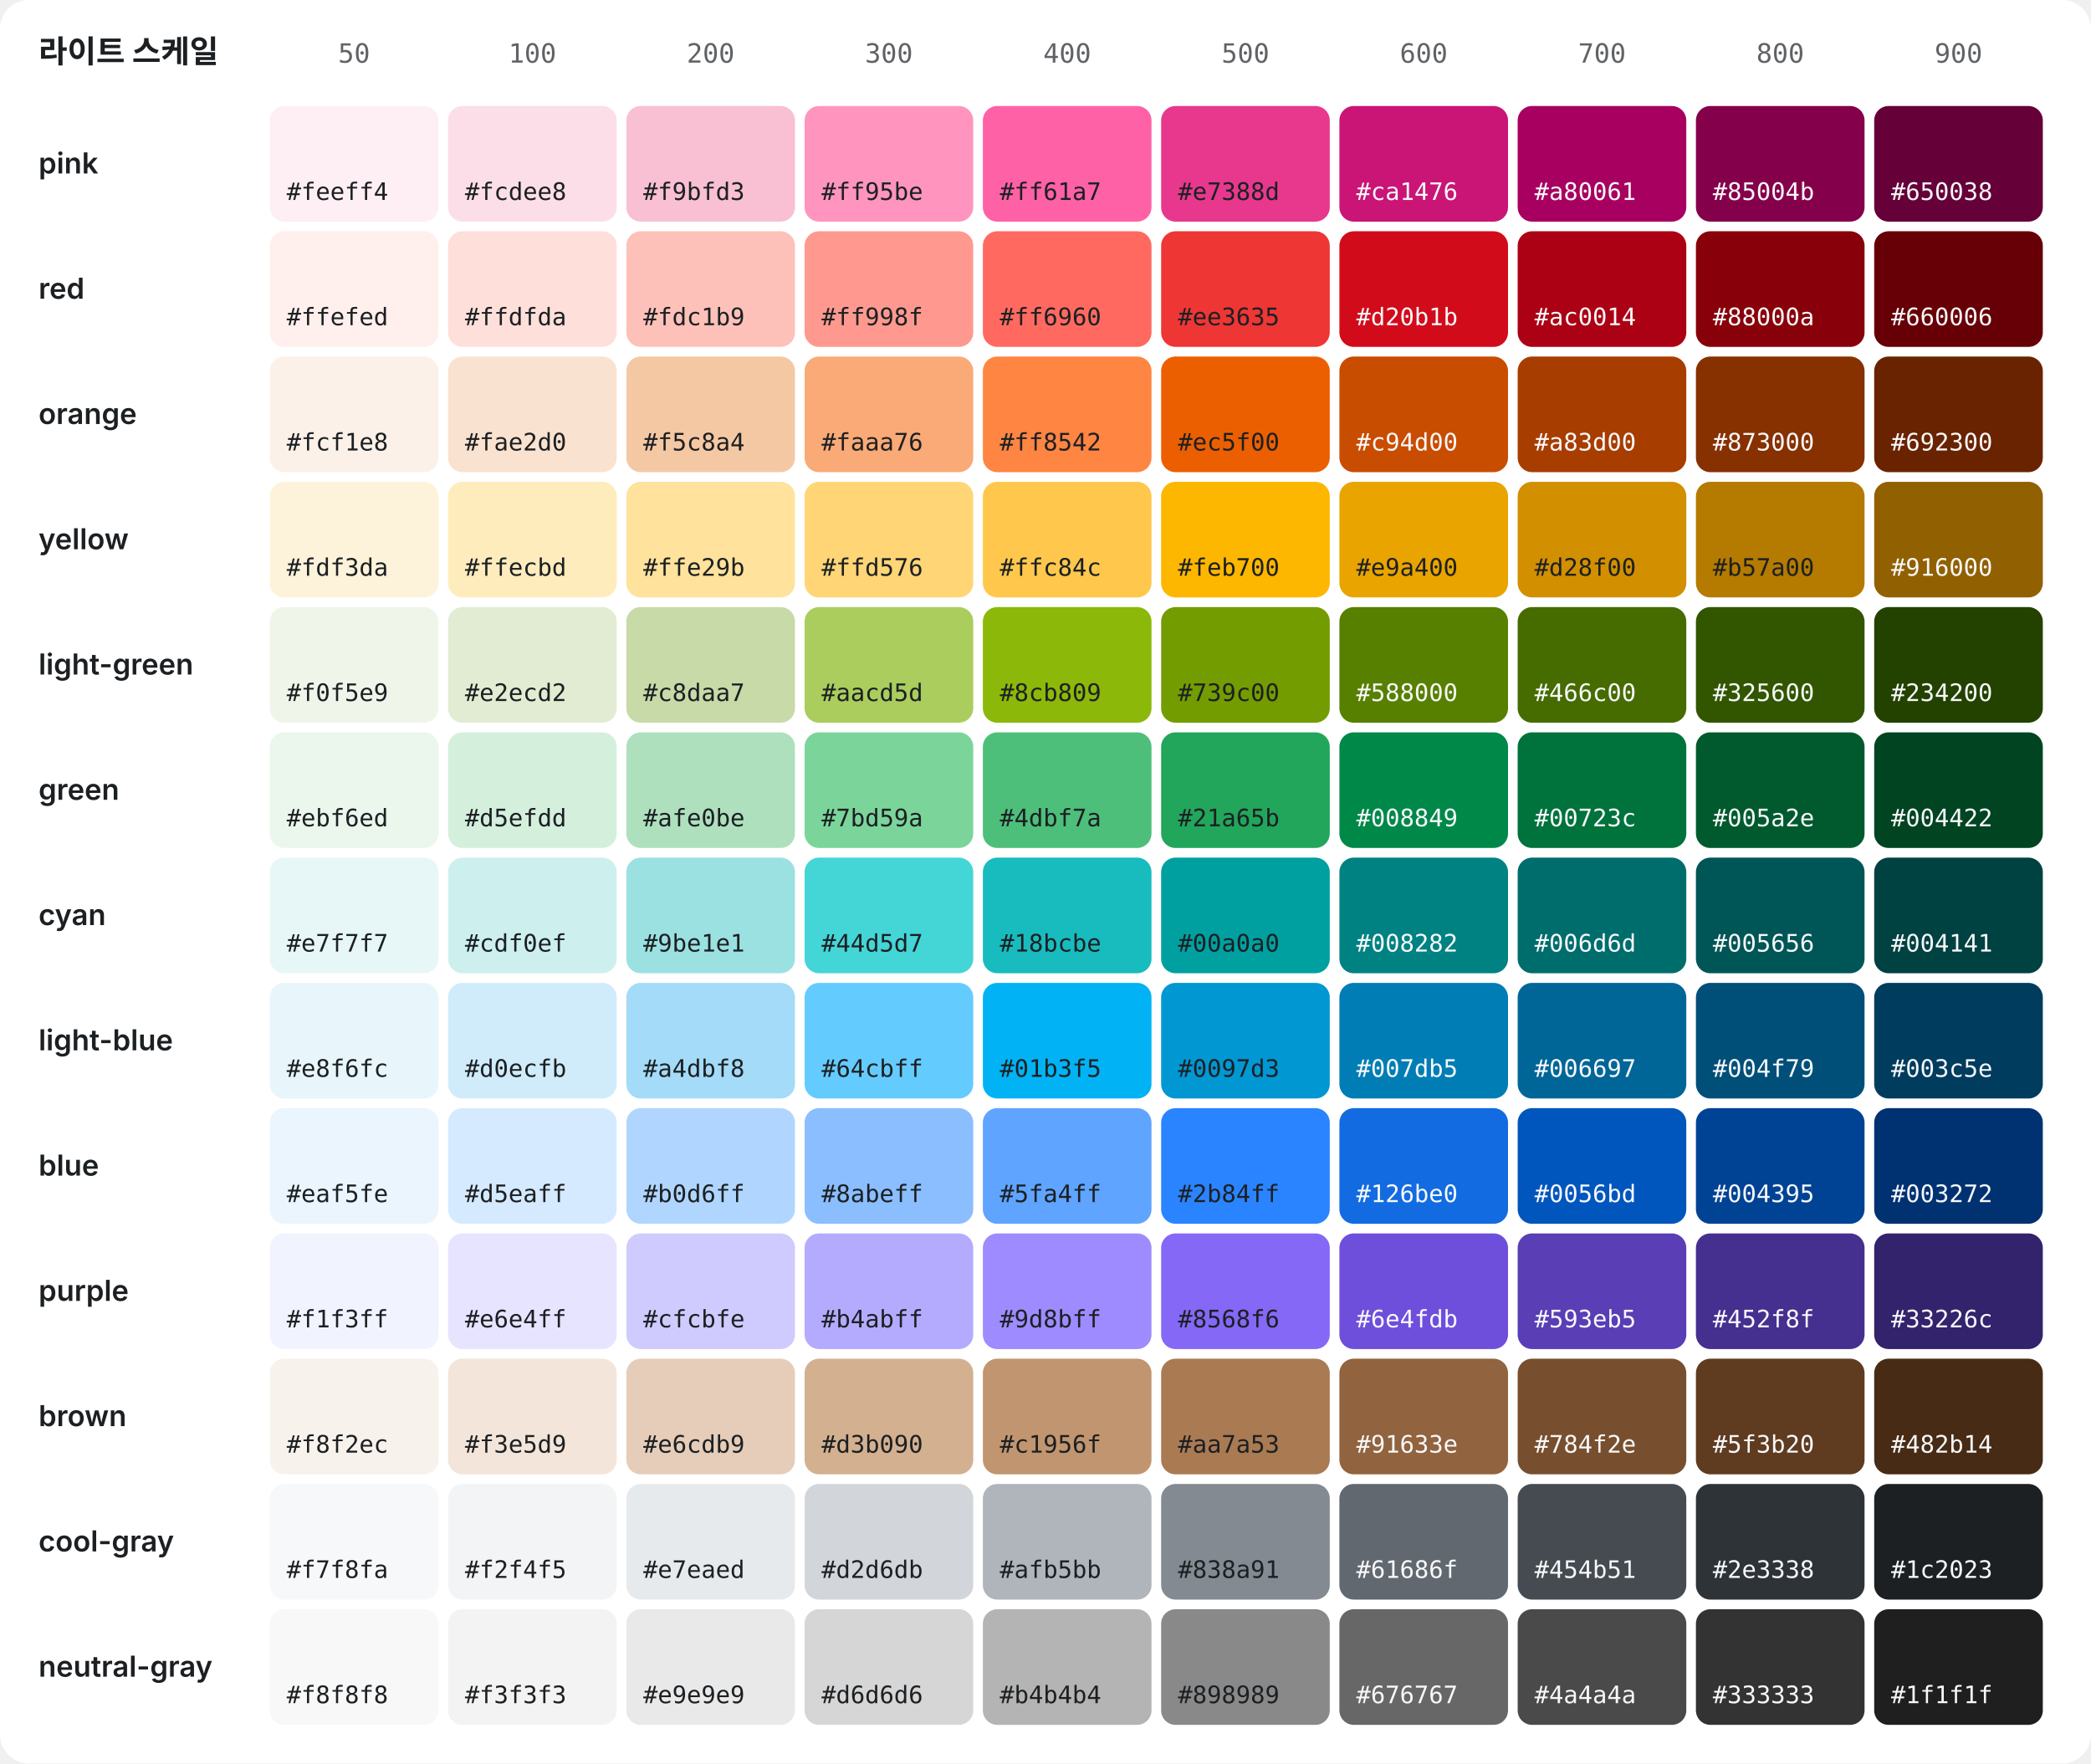
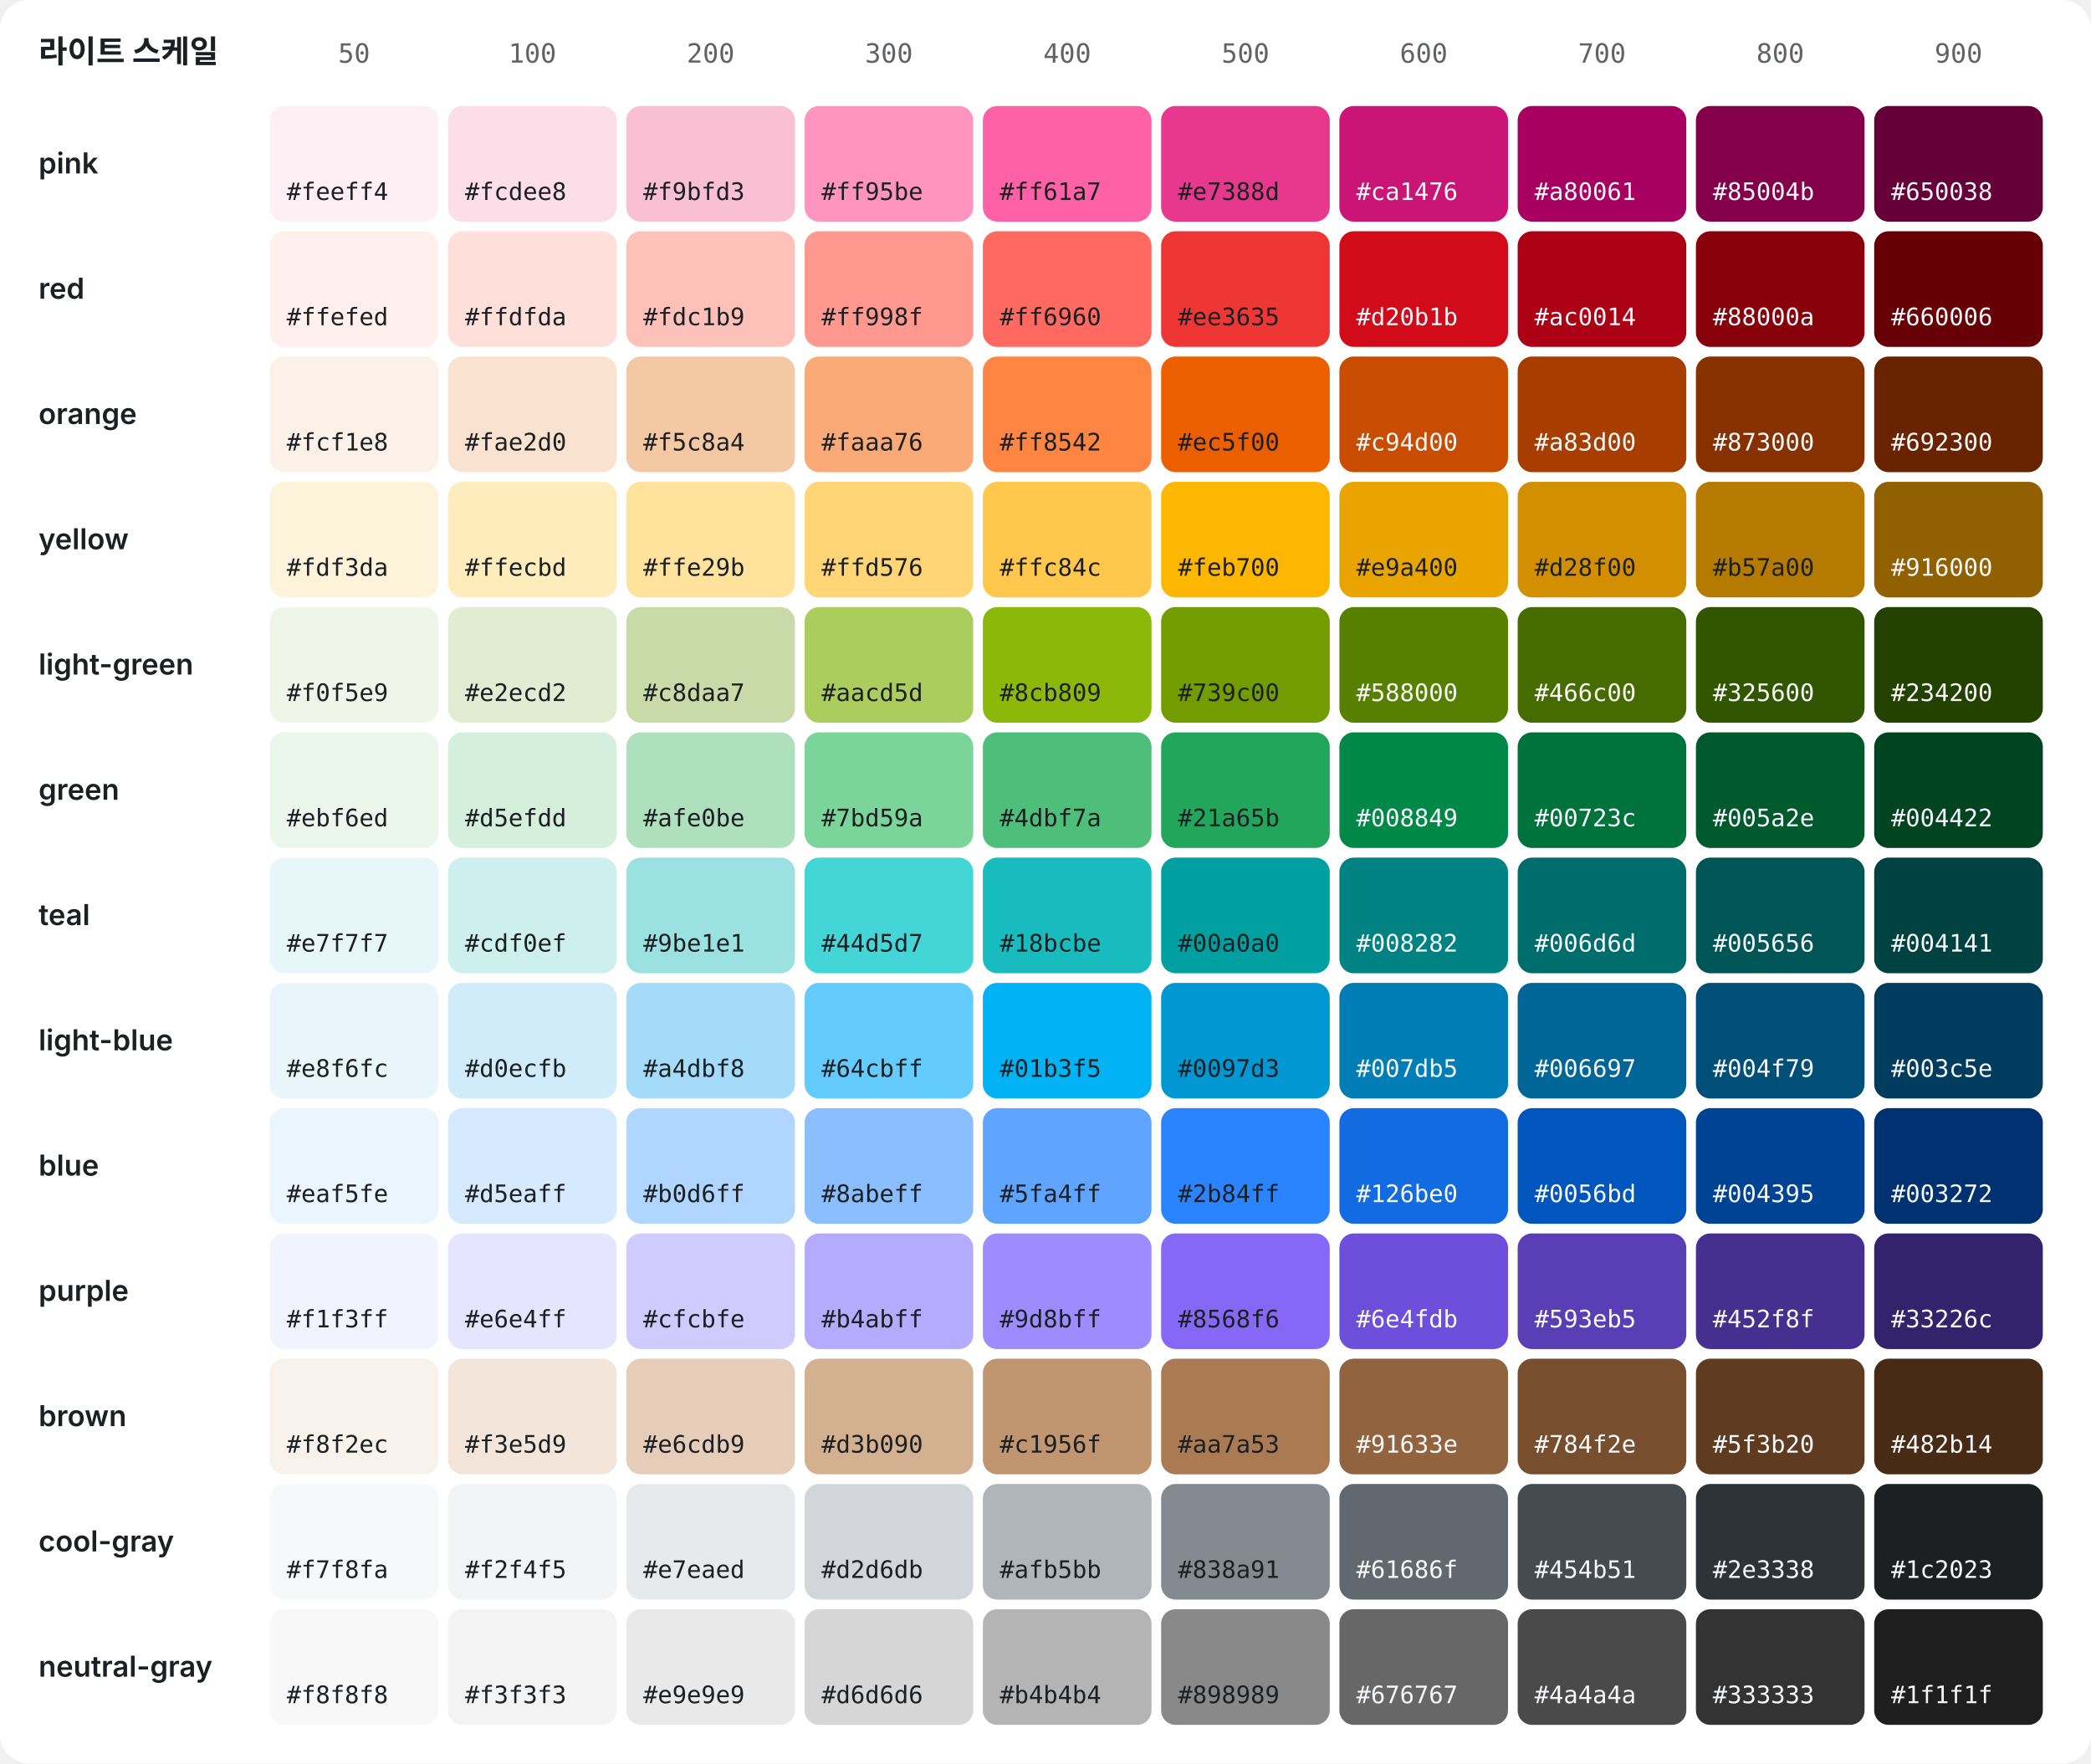
<svg xmlns="http://www.w3.org/2000/svg" width="868" height="732" viewBox="0 0 868 732">
  <rect width="868" height="732" rx="12" fill="#ffffff" />
  <text x="16" y="26" font-family="ui-sans-serif, system-ui, -apple-system, 'Apple SD Gothic Neo', sans-serif" font-size="13" font-weight="700" fill="#1c2023">라이트 스케일</text>
  <text x="147" y="26" text-anchor="middle" font-family="ui-monospace, SFMono-Regular, Menlo, monospace" font-size="11" fill="#1c2023" opacity="0.7">50</text>
  <text x="221" y="26" text-anchor="middle" font-family="ui-monospace, SFMono-Regular, Menlo, monospace" font-size="11" fill="#1c2023" opacity="0.7">100</text>
  <text x="295" y="26" text-anchor="middle" font-family="ui-monospace, SFMono-Regular, Menlo, monospace" font-size="11" fill="#1c2023" opacity="0.7">200</text>
  <text x="369" y="26" text-anchor="middle" font-family="ui-monospace, SFMono-Regular, Menlo, monospace" font-size="11" fill="#1c2023" opacity="0.7">300</text>
  <text x="443" y="26" text-anchor="middle" font-family="ui-monospace, SFMono-Regular, Menlo, monospace" font-size="11" fill="#1c2023" opacity="0.7">400</text>
  <text x="517" y="26" text-anchor="middle" font-family="ui-monospace, SFMono-Regular, Menlo, monospace" font-size="11" fill="#1c2023" opacity="0.7">500</text>
  <text x="591" y="26" text-anchor="middle" font-family="ui-monospace, SFMono-Regular, Menlo, monospace" font-size="11" fill="#1c2023" opacity="0.7">600</text>
  <text x="665" y="26" text-anchor="middle" font-family="ui-monospace, SFMono-Regular, Menlo, monospace" font-size="11" fill="#1c2023" opacity="0.7">700</text>
  <text x="739" y="26" text-anchor="middle" font-family="ui-monospace, SFMono-Regular, Menlo, monospace" font-size="11" fill="#1c2023" opacity="0.7">800</text>
  <text x="813" y="26" text-anchor="middle" font-family="ui-monospace, SFMono-Regular, Menlo, monospace" font-size="11" fill="#1c2023" opacity="0.7">900</text>
  <text x="16" y="72" font-family="ui-sans-serif, system-ui, -apple-system, 'Apple SD Gothic Neo', sans-serif" font-size="12" font-weight="600" fill="#1c2023">pink</text>
  <rect x="112" y="44" width="70" height="48" rx="6" fill="#feeff4" />
  <text x="119" y="83" font-family="ui-monospace, SFMono-Regular, Menlo, monospace" font-size="10" fill="#1c2023">#feeff4</text>
  <rect x="186" y="44" width="70" height="48" rx="6" fill="#fcdee8" />
  <text x="193" y="83" font-family="ui-monospace, SFMono-Regular, Menlo, monospace" font-size="10" fill="#1c2023">#fcdee8</text>
  <rect x="260" y="44" width="70" height="48" rx="6" fill="#f9bfd3" />
  <text x="267" y="83" font-family="ui-monospace, SFMono-Regular, Menlo, monospace" font-size="10" fill="#1c2023">#f9bfd3</text>
  <rect x="334" y="44" width="70" height="48" rx="6" fill="#ff95be" />
  <text x="341" y="83" font-family="ui-monospace, SFMono-Regular, Menlo, monospace" font-size="10" fill="#1c2023">#ff95be</text>
  <rect x="408" y="44" width="70" height="48" rx="6" fill="#ff61a7" />
  <text x="415" y="83" font-family="ui-monospace, SFMono-Regular, Menlo, monospace" font-size="10" fill="#1c2023">#ff61a7</text>
  <rect x="482" y="44" width="70" height="48" rx="6" fill="#e7388d" />
  <text x="489" y="83" font-family="ui-monospace, SFMono-Regular, Menlo, monospace" font-size="10" fill="#1c2023">#e7388d</text>
  <rect x="556" y="44" width="70" height="48" rx="6" fill="#ca1476" />
  <text x="563" y="83" font-family="ui-monospace, SFMono-Regular, Menlo, monospace" font-size="10" fill="#f7f8fa">#ca1476</text>
  <rect x="630" y="44" width="70" height="48" rx="6" fill="#a80061" />
  <text x="637" y="83" font-family="ui-monospace, SFMono-Regular, Menlo, monospace" font-size="10" fill="#f7f8fa">#a80061</text>
  <rect x="704" y="44" width="70" height="48" rx="6" fill="#85004b" />
  <text x="711" y="83" font-family="ui-monospace, SFMono-Regular, Menlo, monospace" font-size="10" fill="#f7f8fa">#85004b</text>
  <rect x="778" y="44" width="70" height="48" rx="6" fill="#650038" />
  <text x="785" y="83" font-family="ui-monospace, SFMono-Regular, Menlo, monospace" font-size="10" fill="#f7f8fa">#650038</text>
  <text x="16" y="124" font-family="ui-sans-serif, system-ui, -apple-system, 'Apple SD Gothic Neo', sans-serif" font-size="12" font-weight="600" fill="#1c2023">red</text>
  <rect x="112" y="96" width="70" height="48" rx="6" fill="#ffefed" />
  <text x="119" y="135" font-family="ui-monospace, SFMono-Regular, Menlo, monospace" font-size="10" fill="#1c2023">#ffefed</text>
  <rect x="186" y="96" width="70" height="48" rx="6" fill="#ffdfda" />
  <text x="193" y="135" font-family="ui-monospace, SFMono-Regular, Menlo, monospace" font-size="10" fill="#1c2023">#ffdfda</text>
  <rect x="260" y="96" width="70" height="48" rx="6" fill="#fdc1b9" />
  <text x="267" y="135" font-family="ui-monospace, SFMono-Regular, Menlo, monospace" font-size="10" fill="#1c2023">#fdc1b9</text>
  <rect x="334" y="96" width="70" height="48" rx="6" fill="#ff998f" />
  <text x="341" y="135" font-family="ui-monospace, SFMono-Regular, Menlo, monospace" font-size="10" fill="#1c2023">#ff998f</text>
  <rect x="408" y="96" width="70" height="48" rx="6" fill="#ff6960" />
  <text x="415" y="135" font-family="ui-monospace, SFMono-Regular, Menlo, monospace" font-size="10" fill="#1c2023">#ff6960</text>
  <rect x="482" y="96" width="70" height="48" rx="6" fill="#ee3635" />
  <text x="489" y="135" font-family="ui-monospace, SFMono-Regular, Menlo, monospace" font-size="10" fill="#1c2023">#ee3635</text>
  <rect x="556" y="96" width="70" height="48" rx="6" fill="#d20b1b" />
  <text x="563" y="135" font-family="ui-monospace, SFMono-Regular, Menlo, monospace" font-size="10" fill="#f7f8fa">#d20b1b</text>
  <rect x="630" y="96" width="70" height="48" rx="6" fill="#ac0014" />
  <text x="637" y="135" font-family="ui-monospace, SFMono-Regular, Menlo, monospace" font-size="10" fill="#f7f8fa">#ac0014</text>
  <rect x="704" y="96" width="70" height="48" rx="6" fill="#88000a" />
  <text x="711" y="135" font-family="ui-monospace, SFMono-Regular, Menlo, monospace" font-size="10" fill="#f7f8fa">#88000a</text>
  <rect x="778" y="96" width="70" height="48" rx="6" fill="#660006" />
  <text x="785" y="135" font-family="ui-monospace, SFMono-Regular, Menlo, monospace" font-size="10" fill="#f7f8fa">#660006</text>
  <text x="16" y="176" font-family="ui-sans-serif, system-ui, -apple-system, 'Apple SD Gothic Neo', sans-serif" font-size="12" font-weight="600" fill="#1c2023">orange</text>
  <rect x="112" y="148" width="70" height="48" rx="6" fill="#fcf1e8" />
  <text x="119" y="187" font-family="ui-monospace, SFMono-Regular, Menlo, monospace" font-size="10" fill="#1c2023">#fcf1e8</text>
  <rect x="186" y="148" width="70" height="48" rx="6" fill="#fae2d0" />
  <text x="193" y="187" font-family="ui-monospace, SFMono-Regular, Menlo, monospace" font-size="10" fill="#1c2023">#fae2d0</text>
  <rect x="260" y="148" width="70" height="48" rx="6" fill="#f5c8a4" />
  <text x="267" y="187" font-family="ui-monospace, SFMono-Regular, Menlo, monospace" font-size="10" fill="#1c2023">#f5c8a4</text>
  <rect x="334" y="148" width="70" height="48" rx="6" fill="#faaa76" />
  <text x="341" y="187" font-family="ui-monospace, SFMono-Regular, Menlo, monospace" font-size="10" fill="#1c2023">#faaa76</text>
  <rect x="408" y="148" width="70" height="48" rx="6" fill="#ff8542" />
  <text x="415" y="187" font-family="ui-monospace, SFMono-Regular, Menlo, monospace" font-size="10" fill="#1c2023">#ff8542</text>
  <rect x="482" y="148" width="70" height="48" rx="6" fill="#ec5f00" />
  <text x="489" y="187" font-family="ui-monospace, SFMono-Regular, Menlo, monospace" font-size="10" fill="#1c2023">#ec5f00</text>
  <rect x="556" y="148" width="70" height="48" rx="6" fill="#c94d00" />
  <text x="563" y="187" font-family="ui-monospace, SFMono-Regular, Menlo, monospace" font-size="10" fill="#f7f8fa">#c94d00</text>
  <rect x="630" y="148" width="70" height="48" rx="6" fill="#a83d00" />
  <text x="637" y="187" font-family="ui-monospace, SFMono-Regular, Menlo, monospace" font-size="10" fill="#f7f8fa">#a83d00</text>
  <rect x="704" y="148" width="70" height="48" rx="6" fill="#873000" />
  <text x="711" y="187" font-family="ui-monospace, SFMono-Regular, Menlo, monospace" font-size="10" fill="#f7f8fa">#873000</text>
  <rect x="778" y="148" width="70" height="48" rx="6" fill="#692300" />
  <text x="785" y="187" font-family="ui-monospace, SFMono-Regular, Menlo, monospace" font-size="10" fill="#f7f8fa">#692300</text>
  <text x="16" y="228" font-family="ui-sans-serif, system-ui, -apple-system, 'Apple SD Gothic Neo', sans-serif" font-size="12" font-weight="600" fill="#1c2023">yellow</text>
  <rect x="112" y="200" width="70" height="48" rx="6" fill="#fdf3da" />
  <text x="119" y="239" font-family="ui-monospace, SFMono-Regular, Menlo, monospace" font-size="10" fill="#1c2023">#fdf3da</text>
  <rect x="186" y="200" width="70" height="48" rx="6" fill="#ffecbd" />
  <text x="193" y="239" font-family="ui-monospace, SFMono-Regular, Menlo, monospace" font-size="10" fill="#1c2023">#ffecbd</text>
  <rect x="260" y="200" width="70" height="48" rx="6" fill="#ffe29b" />
  <text x="267" y="239" font-family="ui-monospace, SFMono-Regular, Menlo, monospace" font-size="10" fill="#1c2023">#ffe29b</text>
  <rect x="334" y="200" width="70" height="48" rx="6" fill="#ffd576" />
  <text x="341" y="239" font-family="ui-monospace, SFMono-Regular, Menlo, monospace" font-size="10" fill="#1c2023">#ffd576</text>
  <rect x="408" y="200" width="70" height="48" rx="6" fill="#ffc84c" />
  <text x="415" y="239" font-family="ui-monospace, SFMono-Regular, Menlo, monospace" font-size="10" fill="#1c2023">#ffc84c</text>
  <rect x="482" y="200" width="70" height="48" rx="6" fill="#feb700" />
  <text x="489" y="239" font-family="ui-monospace, SFMono-Regular, Menlo, monospace" font-size="10" fill="#1c2023">#feb700</text>
  <rect x="556" y="200" width="70" height="48" rx="6" fill="#e9a400" />
  <text x="563" y="239" font-family="ui-monospace, SFMono-Regular, Menlo, monospace" font-size="10" fill="#1c2023">#e9a400</text>
  <rect x="630" y="200" width="70" height="48" rx="6" fill="#d28f00" />
  <text x="637" y="239" font-family="ui-monospace, SFMono-Regular, Menlo, monospace" font-size="10" fill="#1c2023">#d28f00</text>
  <rect x="704" y="200" width="70" height="48" rx="6" fill="#b57a00" />
  <text x="711" y="239" font-family="ui-monospace, SFMono-Regular, Menlo, monospace" font-size="10" fill="#1c2023">#b57a00</text>
  <rect x="778" y="200" width="70" height="48" rx="6" fill="#916000" />
  <text x="785" y="239" font-family="ui-monospace, SFMono-Regular, Menlo, monospace" font-size="10" fill="#f7f8fa">#916000</text>
  <text x="16" y="280" font-family="ui-sans-serif, system-ui, -apple-system, 'Apple SD Gothic Neo', sans-serif" font-size="12" font-weight="600" fill="#1c2023">light-green</text>
  <rect x="112" y="252" width="70" height="48" rx="6" fill="#f0f5e9" />
  <text x="119" y="291" font-family="ui-monospace, SFMono-Regular, Menlo, monospace" font-size="10" fill="#1c2023">#f0f5e9</text>
  <rect x="186" y="252" width="70" height="48" rx="6" fill="#e2ecd2" />
  <text x="193" y="291" font-family="ui-monospace, SFMono-Regular, Menlo, monospace" font-size="10" fill="#1c2023">#e2ecd2</text>
  <rect x="260" y="252" width="70" height="48" rx="6" fill="#c8daa7" />
  <text x="267" y="291" font-family="ui-monospace, SFMono-Regular, Menlo, monospace" font-size="10" fill="#1c2023">#c8daa7</text>
  <rect x="334" y="252" width="70" height="48" rx="6" fill="#aacd5d" />
  <text x="341" y="291" font-family="ui-monospace, SFMono-Regular, Menlo, monospace" font-size="10" fill="#1c2023">#aacd5d</text>
  <rect x="408" y="252" width="70" height="48" rx="6" fill="#8cb809" />
  <text x="415" y="291" font-family="ui-monospace, SFMono-Regular, Menlo, monospace" font-size="10" fill="#1c2023">#8cb809</text>
  <rect x="482" y="252" width="70" height="48" rx="6" fill="#739c00" />
  <text x="489" y="291" font-family="ui-monospace, SFMono-Regular, Menlo, monospace" font-size="10" fill="#1c2023">#739c00</text>
  <rect x="556" y="252" width="70" height="48" rx="6" fill="#588000" />
  <text x="563" y="291" font-family="ui-monospace, SFMono-Regular, Menlo, monospace" font-size="10" fill="#f7f8fa">#588000</text>
  <rect x="630" y="252" width="70" height="48" rx="6" fill="#466c00" />
  <text x="637" y="291" font-family="ui-monospace, SFMono-Regular, Menlo, monospace" font-size="10" fill="#f7f8fa">#466c00</text>
  <rect x="704" y="252" width="70" height="48" rx="6" fill="#325600" />
  <text x="711" y="291" font-family="ui-monospace, SFMono-Regular, Menlo, monospace" font-size="10" fill="#f7f8fa">#325600</text>
  <rect x="778" y="252" width="70" height="48" rx="6" fill="#234200" />
  <text x="785" y="291" font-family="ui-monospace, SFMono-Regular, Menlo, monospace" font-size="10" fill="#f7f8fa">#234200</text>
  <text x="16" y="332" font-family="ui-sans-serif, system-ui, -apple-system, 'Apple SD Gothic Neo', sans-serif" font-size="12" font-weight="600" fill="#1c2023">green</text>
  <rect x="112" y="304" width="70" height="48" rx="6" fill="#ebf6ed" />
  <text x="119" y="343" font-family="ui-monospace, SFMono-Regular, Menlo, monospace" font-size="10" fill="#1c2023">#ebf6ed</text>
  <rect x="186" y="304" width="70" height="48" rx="6" fill="#d5efdd" />
  <text x="193" y="343" font-family="ui-monospace, SFMono-Regular, Menlo, monospace" font-size="10" fill="#1c2023">#d5efdd</text>
  <rect x="260" y="304" width="70" height="48" rx="6" fill="#afe0be" />
  <text x="267" y="343" font-family="ui-monospace, SFMono-Regular, Menlo, monospace" font-size="10" fill="#1c2023">#afe0be</text>
  <rect x="334" y="304" width="70" height="48" rx="6" fill="#7bd59a" />
  <text x="341" y="343" font-family="ui-monospace, SFMono-Regular, Menlo, monospace" font-size="10" fill="#1c2023">#7bd59a</text>
  <rect x="408" y="304" width="70" height="48" rx="6" fill="#4dbf7a" />
  <text x="415" y="343" font-family="ui-monospace, SFMono-Regular, Menlo, monospace" font-size="10" fill="#1c2023">#4dbf7a</text>
  <rect x="482" y="304" width="70" height="48" rx="6" fill="#21a65b" />
  <text x="489" y="343" font-family="ui-monospace, SFMono-Regular, Menlo, monospace" font-size="10" fill="#1c2023">#21a65b</text>
  <rect x="556" y="304" width="70" height="48" rx="6" fill="#008849" />
  <text x="563" y="343" font-family="ui-monospace, SFMono-Regular, Menlo, monospace" font-size="10" fill="#f7f8fa">#008849</text>
  <rect x="630" y="304" width="70" height="48" rx="6" fill="#00723c" />
  <text x="637" y="343" font-family="ui-monospace, SFMono-Regular, Menlo, monospace" font-size="10" fill="#f7f8fa">#00723c</text>
  <rect x="704" y="304" width="70" height="48" rx="6" fill="#005a2e" />
  <text x="711" y="343" font-family="ui-monospace, SFMono-Regular, Menlo, monospace" font-size="10" fill="#f7f8fa">#005a2e</text>
  <rect x="778" y="304" width="70" height="48" rx="6" fill="#004422" />
  <text x="785" y="343" font-family="ui-monospace, SFMono-Regular, Menlo, monospace" font-size="10" fill="#f7f8fa">#004422</text>
-   <text x="16" y="384" font-family="ui-sans-serif, system-ui, -apple-system, 'Apple SD Gothic Neo', sans-serif" font-size="12" font-weight="600" fill="#1c2023">cyan</text>
+   <text x="16" y="384" font-family="ui-sans-serif, system-ui, -apple-system, 'Apple SD Gothic Neo', sans-serif" font-size="12" font-weight="600" fill="#1c2023">teal</text>
  <rect x="112" y="356" width="70" height="48" rx="6" fill="#e7f7f7" />
  <text x="119" y="395" font-family="ui-monospace, SFMono-Regular, Menlo, monospace" font-size="10" fill="#1c2023">#e7f7f7</text>
  <rect x="186" y="356" width="70" height="48" rx="6" fill="#cdf0ef" />
  <text x="193" y="395" font-family="ui-monospace, SFMono-Regular, Menlo, monospace" font-size="10" fill="#1c2023">#cdf0ef</text>
  <rect x="260" y="356" width="70" height="48" rx="6" fill="#9be1e1" />
  <text x="267" y="395" font-family="ui-monospace, SFMono-Regular, Menlo, monospace" font-size="10" fill="#1c2023">#9be1e1</text>
  <rect x="334" y="356" width="70" height="48" rx="6" fill="#44d5d7" />
  <text x="341" y="395" font-family="ui-monospace, SFMono-Regular, Menlo, monospace" font-size="10" fill="#1c2023">#44d5d7</text>
  <rect x="408" y="356" width="70" height="48" rx="6" fill="#18bcbe" />
  <text x="415" y="395" font-family="ui-monospace, SFMono-Regular, Menlo, monospace" font-size="10" fill="#1c2023">#18bcbe</text>
  <rect x="482" y="356" width="70" height="48" rx="6" fill="#00a0a0" />
  <text x="489" y="395" font-family="ui-monospace, SFMono-Regular, Menlo, monospace" font-size="10" fill="#1c2023">#00a0a0</text>
  <rect x="556" y="356" width="70" height="48" rx="6" fill="#008282" />
  <text x="563" y="395" font-family="ui-monospace, SFMono-Regular, Menlo, monospace" font-size="10" fill="#f7f8fa">#008282</text>
  <rect x="630" y="356" width="70" height="48" rx="6" fill="#006d6d" />
  <text x="637" y="395" font-family="ui-monospace, SFMono-Regular, Menlo, monospace" font-size="10" fill="#f7f8fa">#006d6d</text>
  <rect x="704" y="356" width="70" height="48" rx="6" fill="#005656" />
  <text x="711" y="395" font-family="ui-monospace, SFMono-Regular, Menlo, monospace" font-size="10" fill="#f7f8fa">#005656</text>
  <rect x="778" y="356" width="70" height="48" rx="6" fill="#004141" />
  <text x="785" y="395" font-family="ui-monospace, SFMono-Regular, Menlo, monospace" font-size="10" fill="#f7f8fa">#004141</text>
  <text x="16" y="436" font-family="ui-sans-serif, system-ui, -apple-system, 'Apple SD Gothic Neo', sans-serif" font-size="12" font-weight="600" fill="#1c2023">light-blue</text>
  <rect x="112" y="408" width="70" height="48" rx="6" fill="#e8f6fc" />
  <text x="119" y="447" font-family="ui-monospace, SFMono-Regular, Menlo, monospace" font-size="10" fill="#1c2023">#e8f6fc</text>
  <rect x="186" y="408" width="70" height="48" rx="6" fill="#d0ecfb" />
  <text x="193" y="447" font-family="ui-monospace, SFMono-Regular, Menlo, monospace" font-size="10" fill="#1c2023">#d0ecfb</text>
  <rect x="260" y="408" width="70" height="48" rx="6" fill="#a4dbf8" />
  <text x="267" y="447" font-family="ui-monospace, SFMono-Regular, Menlo, monospace" font-size="10" fill="#1c2023">#a4dbf8</text>
  <rect x="334" y="408" width="70" height="48" rx="6" fill="#64cbff" />
  <text x="341" y="447" font-family="ui-monospace, SFMono-Regular, Menlo, monospace" font-size="10" fill="#1c2023">#64cbff</text>
  <rect x="408" y="408" width="70" height="48" rx="6" fill="#01b3f5" />
  <text x="415" y="447" font-family="ui-monospace, SFMono-Regular, Menlo, monospace" font-size="10" fill="#1c2023">#01b3f5</text>
  <rect x="482" y="408" width="70" height="48" rx="6" fill="#0097d3" />
  <text x="489" y="447" font-family="ui-monospace, SFMono-Regular, Menlo, monospace" font-size="10" fill="#1c2023">#0097d3</text>
  <rect x="556" y="408" width="70" height="48" rx="6" fill="#007db5" />
  <text x="563" y="447" font-family="ui-monospace, SFMono-Regular, Menlo, monospace" font-size="10" fill="#f7f8fa">#007db5</text>
  <rect x="630" y="408" width="70" height="48" rx="6" fill="#006697" />
  <text x="637" y="447" font-family="ui-monospace, SFMono-Regular, Menlo, monospace" font-size="10" fill="#f7f8fa">#006697</text>
  <rect x="704" y="408" width="70" height="48" rx="6" fill="#004f79" />
  <text x="711" y="447" font-family="ui-monospace, SFMono-Regular, Menlo, monospace" font-size="10" fill="#f7f8fa">#004f79</text>
  <rect x="778" y="408" width="70" height="48" rx="6" fill="#003c5e" />
  <text x="785" y="447" font-family="ui-monospace, SFMono-Regular, Menlo, monospace" font-size="10" fill="#f7f8fa">#003c5e</text>
  <text x="16" y="488" font-family="ui-sans-serif, system-ui, -apple-system, 'Apple SD Gothic Neo', sans-serif" font-size="12" font-weight="600" fill="#1c2023">blue</text>
  <rect x="112" y="460" width="70" height="48" rx="6" fill="#eaf5fe" />
  <text x="119" y="499" font-family="ui-monospace, SFMono-Regular, Menlo, monospace" font-size="10" fill="#1c2023">#eaf5fe</text>
  <rect x="186" y="460" width="70" height="48" rx="6" fill="#d5eaff" />
  <text x="193" y="499" font-family="ui-monospace, SFMono-Regular, Menlo, monospace" font-size="10" fill="#1c2023">#d5eaff</text>
  <rect x="260" y="460" width="70" height="48" rx="6" fill="#b0d6ff" />
  <text x="267" y="499" font-family="ui-monospace, SFMono-Regular, Menlo, monospace" font-size="10" fill="#1c2023">#b0d6ff</text>
  <rect x="334" y="460" width="70" height="48" rx="6" fill="#8abeff" />
  <text x="341" y="499" font-family="ui-monospace, SFMono-Regular, Menlo, monospace" font-size="10" fill="#1c2023">#8abeff</text>
  <rect x="408" y="460" width="70" height="48" rx="6" fill="#5fa4ff" />
  <text x="415" y="499" font-family="ui-monospace, SFMono-Regular, Menlo, monospace" font-size="10" fill="#1c2023">#5fa4ff</text>
  <rect x="482" y="460" width="70" height="48" rx="6" fill="#2b84ff" />
  <text x="489" y="499" font-family="ui-monospace, SFMono-Regular, Menlo, monospace" font-size="10" fill="#1c2023">#2b84ff</text>
  <rect x="556" y="460" width="70" height="48" rx="6" fill="#126be0" />
  <text x="563" y="499" font-family="ui-monospace, SFMono-Regular, Menlo, monospace" font-size="10" fill="#f7f8fa">#126be0</text>
  <rect x="630" y="460" width="70" height="48" rx="6" fill="#0056bd" />
  <text x="637" y="499" font-family="ui-monospace, SFMono-Regular, Menlo, monospace" font-size="10" fill="#f7f8fa">#0056bd</text>
  <rect x="704" y="460" width="70" height="48" rx="6" fill="#004395" />
  <text x="711" y="499" font-family="ui-monospace, SFMono-Regular, Menlo, monospace" font-size="10" fill="#f7f8fa">#004395</text>
  <rect x="778" y="460" width="70" height="48" rx="6" fill="#003272" />
  <text x="785" y="499" font-family="ui-monospace, SFMono-Regular, Menlo, monospace" font-size="10" fill="#f7f8fa">#003272</text>
  <text x="16" y="540" font-family="ui-sans-serif, system-ui, -apple-system, 'Apple SD Gothic Neo', sans-serif" font-size="12" font-weight="600" fill="#1c2023">purple</text>
  <rect x="112" y="512" width="70" height="48" rx="6" fill="#f1f3ff" />
  <text x="119" y="551" font-family="ui-monospace, SFMono-Regular, Menlo, monospace" font-size="10" fill="#1c2023">#f1f3ff</text>
  <rect x="186" y="512" width="70" height="48" rx="6" fill="#e6e4ff" />
  <text x="193" y="551" font-family="ui-monospace, SFMono-Regular, Menlo, monospace" font-size="10" fill="#1c2023">#e6e4ff</text>
  <rect x="260" y="512" width="70" height="48" rx="6" fill="#cfcbfe" />
  <text x="267" y="551" font-family="ui-monospace, SFMono-Regular, Menlo, monospace" font-size="10" fill="#1c2023">#cfcbfe</text>
  <rect x="334" y="512" width="70" height="48" rx="6" fill="#b4abff" />
  <text x="341" y="551" font-family="ui-monospace, SFMono-Regular, Menlo, monospace" font-size="10" fill="#1c2023">#b4abff</text>
  <rect x="408" y="512" width="70" height="48" rx="6" fill="#9d8bff" />
  <text x="415" y="551" font-family="ui-monospace, SFMono-Regular, Menlo, monospace" font-size="10" fill="#1c2023">#9d8bff</text>
  <rect x="482" y="512" width="70" height="48" rx="6" fill="#8568f6" />
  <text x="489" y="551" font-family="ui-monospace, SFMono-Regular, Menlo, monospace" font-size="10" fill="#1c2023">#8568f6</text>
  <rect x="556" y="512" width="70" height="48" rx="6" fill="#6e4fdb" />
  <text x="563" y="551" font-family="ui-monospace, SFMono-Regular, Menlo, monospace" font-size="10" fill="#f7f8fa">#6e4fdb</text>
  <rect x="630" y="512" width="70" height="48" rx="6" fill="#593eb5" />
  <text x="637" y="551" font-family="ui-monospace, SFMono-Regular, Menlo, monospace" font-size="10" fill="#f7f8fa">#593eb5</text>
  <rect x="704" y="512" width="70" height="48" rx="6" fill="#452f8f" />
  <text x="711" y="551" font-family="ui-monospace, SFMono-Regular, Menlo, monospace" font-size="10" fill="#f7f8fa">#452f8f</text>
  <rect x="778" y="512" width="70" height="48" rx="6" fill="#33226c" />
  <text x="785" y="551" font-family="ui-monospace, SFMono-Regular, Menlo, monospace" font-size="10" fill="#f7f8fa">#33226c</text>
  <text x="16" y="592" font-family="ui-sans-serif, system-ui, -apple-system, 'Apple SD Gothic Neo', sans-serif" font-size="12" font-weight="600" fill="#1c2023">brown</text>
  <rect x="112" y="564" width="70" height="48" rx="6" fill="#f8f2ec" />
  <text x="119" y="603" font-family="ui-monospace, SFMono-Regular, Menlo, monospace" font-size="10" fill="#1c2023">#f8f2ec</text>
  <rect x="186" y="564" width="70" height="48" rx="6" fill="#f3e5d9" />
  <text x="193" y="603" font-family="ui-monospace, SFMono-Regular, Menlo, monospace" font-size="10" fill="#1c2023">#f3e5d9</text>
  <rect x="260" y="564" width="70" height="48" rx="6" fill="#e6cdb9" />
  <text x="267" y="603" font-family="ui-monospace, SFMono-Regular, Menlo, monospace" font-size="10" fill="#1c2023">#e6cdb9</text>
  <rect x="334" y="564" width="70" height="48" rx="6" fill="#d3b090" />
  <text x="341" y="603" font-family="ui-monospace, SFMono-Regular, Menlo, monospace" font-size="10" fill="#1c2023">#d3b090</text>
  <rect x="408" y="564" width="70" height="48" rx="6" fill="#c1956f" />
  <text x="415" y="603" font-family="ui-monospace, SFMono-Regular, Menlo, monospace" font-size="10" fill="#1c2023">#c1956f</text>
  <rect x="482" y="564" width="70" height="48" rx="6" fill="#aa7a53" />
  <text x="489" y="603" font-family="ui-monospace, SFMono-Regular, Menlo, monospace" font-size="10" fill="#1c2023">#aa7a53</text>
  <rect x="556" y="564" width="70" height="48" rx="6" fill="#91633e" />
  <text x="563" y="603" font-family="ui-monospace, SFMono-Regular, Menlo, monospace" font-size="10" fill="#f7f8fa">#91633e</text>
  <rect x="630" y="564" width="70" height="48" rx="6" fill="#784f2e" />
  <text x="637" y="603" font-family="ui-monospace, SFMono-Regular, Menlo, monospace" font-size="10" fill="#f7f8fa">#784f2e</text>
  <rect x="704" y="564" width="70" height="48" rx="6" fill="#5f3b20" />
  <text x="711" y="603" font-family="ui-monospace, SFMono-Regular, Menlo, monospace" font-size="10" fill="#f7f8fa">#5f3b20</text>
  <rect x="778" y="564" width="70" height="48" rx="6" fill="#482b14" />
  <text x="785" y="603" font-family="ui-monospace, SFMono-Regular, Menlo, monospace" font-size="10" fill="#f7f8fa">#482b14</text>
  <text x="16" y="644" font-family="ui-sans-serif, system-ui, -apple-system, 'Apple SD Gothic Neo', sans-serif" font-size="12" font-weight="600" fill="#1c2023">cool-gray</text>
  <rect x="112" y="616" width="70" height="48" rx="6" fill="#f7f8fa" />
  <text x="119" y="655" font-family="ui-monospace, SFMono-Regular, Menlo, monospace" font-size="10" fill="#1c2023">#f7f8fa</text>
  <rect x="186" y="616" width="70" height="48" rx="6" fill="#f2f4f5" />
  <text x="193" y="655" font-family="ui-monospace, SFMono-Regular, Menlo, monospace" font-size="10" fill="#1c2023">#f2f4f5</text>
  <rect x="260" y="616" width="70" height="48" rx="6" fill="#e7eaed" />
  <text x="267" y="655" font-family="ui-monospace, SFMono-Regular, Menlo, monospace" font-size="10" fill="#1c2023">#e7eaed</text>
  <rect x="334" y="616" width="70" height="48" rx="6" fill="#d2d6db" />
  <text x="341" y="655" font-family="ui-monospace, SFMono-Regular, Menlo, monospace" font-size="10" fill="#1c2023">#d2d6db</text>
  <rect x="408" y="616" width="70" height="48" rx="6" fill="#afb5bb" />
  <text x="415" y="655" font-family="ui-monospace, SFMono-Regular, Menlo, monospace" font-size="10" fill="#1c2023">#afb5bb</text>
  <rect x="482" y="616" width="70" height="48" rx="6" fill="#838a91" />
  <text x="489" y="655" font-family="ui-monospace, SFMono-Regular, Menlo, monospace" font-size="10" fill="#1c2023">#838a91</text>
  <rect x="556" y="616" width="70" height="48" rx="6" fill="#61686f" />
  <text x="563" y="655" font-family="ui-monospace, SFMono-Regular, Menlo, monospace" font-size="10" fill="#f7f8fa">#61686f</text>
  <rect x="630" y="616" width="70" height="48" rx="6" fill="#454b51" />
  <text x="637" y="655" font-family="ui-monospace, SFMono-Regular, Menlo, monospace" font-size="10" fill="#f7f8fa">#454b51</text>
  <rect x="704" y="616" width="70" height="48" rx="6" fill="#2e3338" />
  <text x="711" y="655" font-family="ui-monospace, SFMono-Regular, Menlo, monospace" font-size="10" fill="#f7f8fa">#2e3338</text>
  <rect x="778" y="616" width="70" height="48" rx="6" fill="#1c2023" />
  <text x="785" y="655" font-family="ui-monospace, SFMono-Regular, Menlo, monospace" font-size="10" fill="#f7f8fa">#1c2023</text>
  <text x="16" y="696" font-family="ui-sans-serif, system-ui, -apple-system, 'Apple SD Gothic Neo', sans-serif" font-size="12" font-weight="600" fill="#1c2023">neutral-gray</text>
  <rect x="112" y="668" width="70" height="48" rx="6" fill="#f8f8f8" />
  <text x="119" y="707" font-family="ui-monospace, SFMono-Regular, Menlo, monospace" font-size="10" fill="#1c2023">#f8f8f8</text>
  <rect x="186" y="668" width="70" height="48" rx="6" fill="#f3f3f3" />
  <text x="193" y="707" font-family="ui-monospace, SFMono-Regular, Menlo, monospace" font-size="10" fill="#1c2023">#f3f3f3</text>
  <rect x="260" y="668" width="70" height="48" rx="6" fill="#e9e9e9" />
  <text x="267" y="707" font-family="ui-monospace, SFMono-Regular, Menlo, monospace" font-size="10" fill="#1c2023">#e9e9e9</text>
  <rect x="334" y="668" width="70" height="48" rx="6" fill="#d6d6d6" />
  <text x="341" y="707" font-family="ui-monospace, SFMono-Regular, Menlo, monospace" font-size="10" fill="#1c2023">#d6d6d6</text>
  <rect x="408" y="668" width="70" height="48" rx="6" fill="#b4b4b4" />
  <text x="415" y="707" font-family="ui-monospace, SFMono-Regular, Menlo, monospace" font-size="10" fill="#1c2023">#b4b4b4</text>
  <rect x="482" y="668" width="70" height="48" rx="6" fill="#898989" />
  <text x="489" y="707" font-family="ui-monospace, SFMono-Regular, Menlo, monospace" font-size="10" fill="#1c2023">#898989</text>
  <rect x="556" y="668" width="70" height="48" rx="6" fill="#676767" />
  <text x="563" y="707" font-family="ui-monospace, SFMono-Regular, Menlo, monospace" font-size="10" fill="#f7f8fa">#676767</text>
  <rect x="630" y="668" width="70" height="48" rx="6" fill="#4a4a4a" />
  <text x="637" y="707" font-family="ui-monospace, SFMono-Regular, Menlo, monospace" font-size="10" fill="#f7f8fa">#4a4a4a</text>
  <rect x="704" y="668" width="70" height="48" rx="6" fill="#333333" />
  <text x="711" y="707" font-family="ui-monospace, SFMono-Regular, Menlo, monospace" font-size="10" fill="#f7f8fa">#333333</text>
  <rect x="778" y="668" width="70" height="48" rx="6" fill="#1f1f1f" />
  <text x="785" y="707" font-family="ui-monospace, SFMono-Regular, Menlo, monospace" font-size="10" fill="#f7f8fa">#1f1f1f</text>
</svg>
